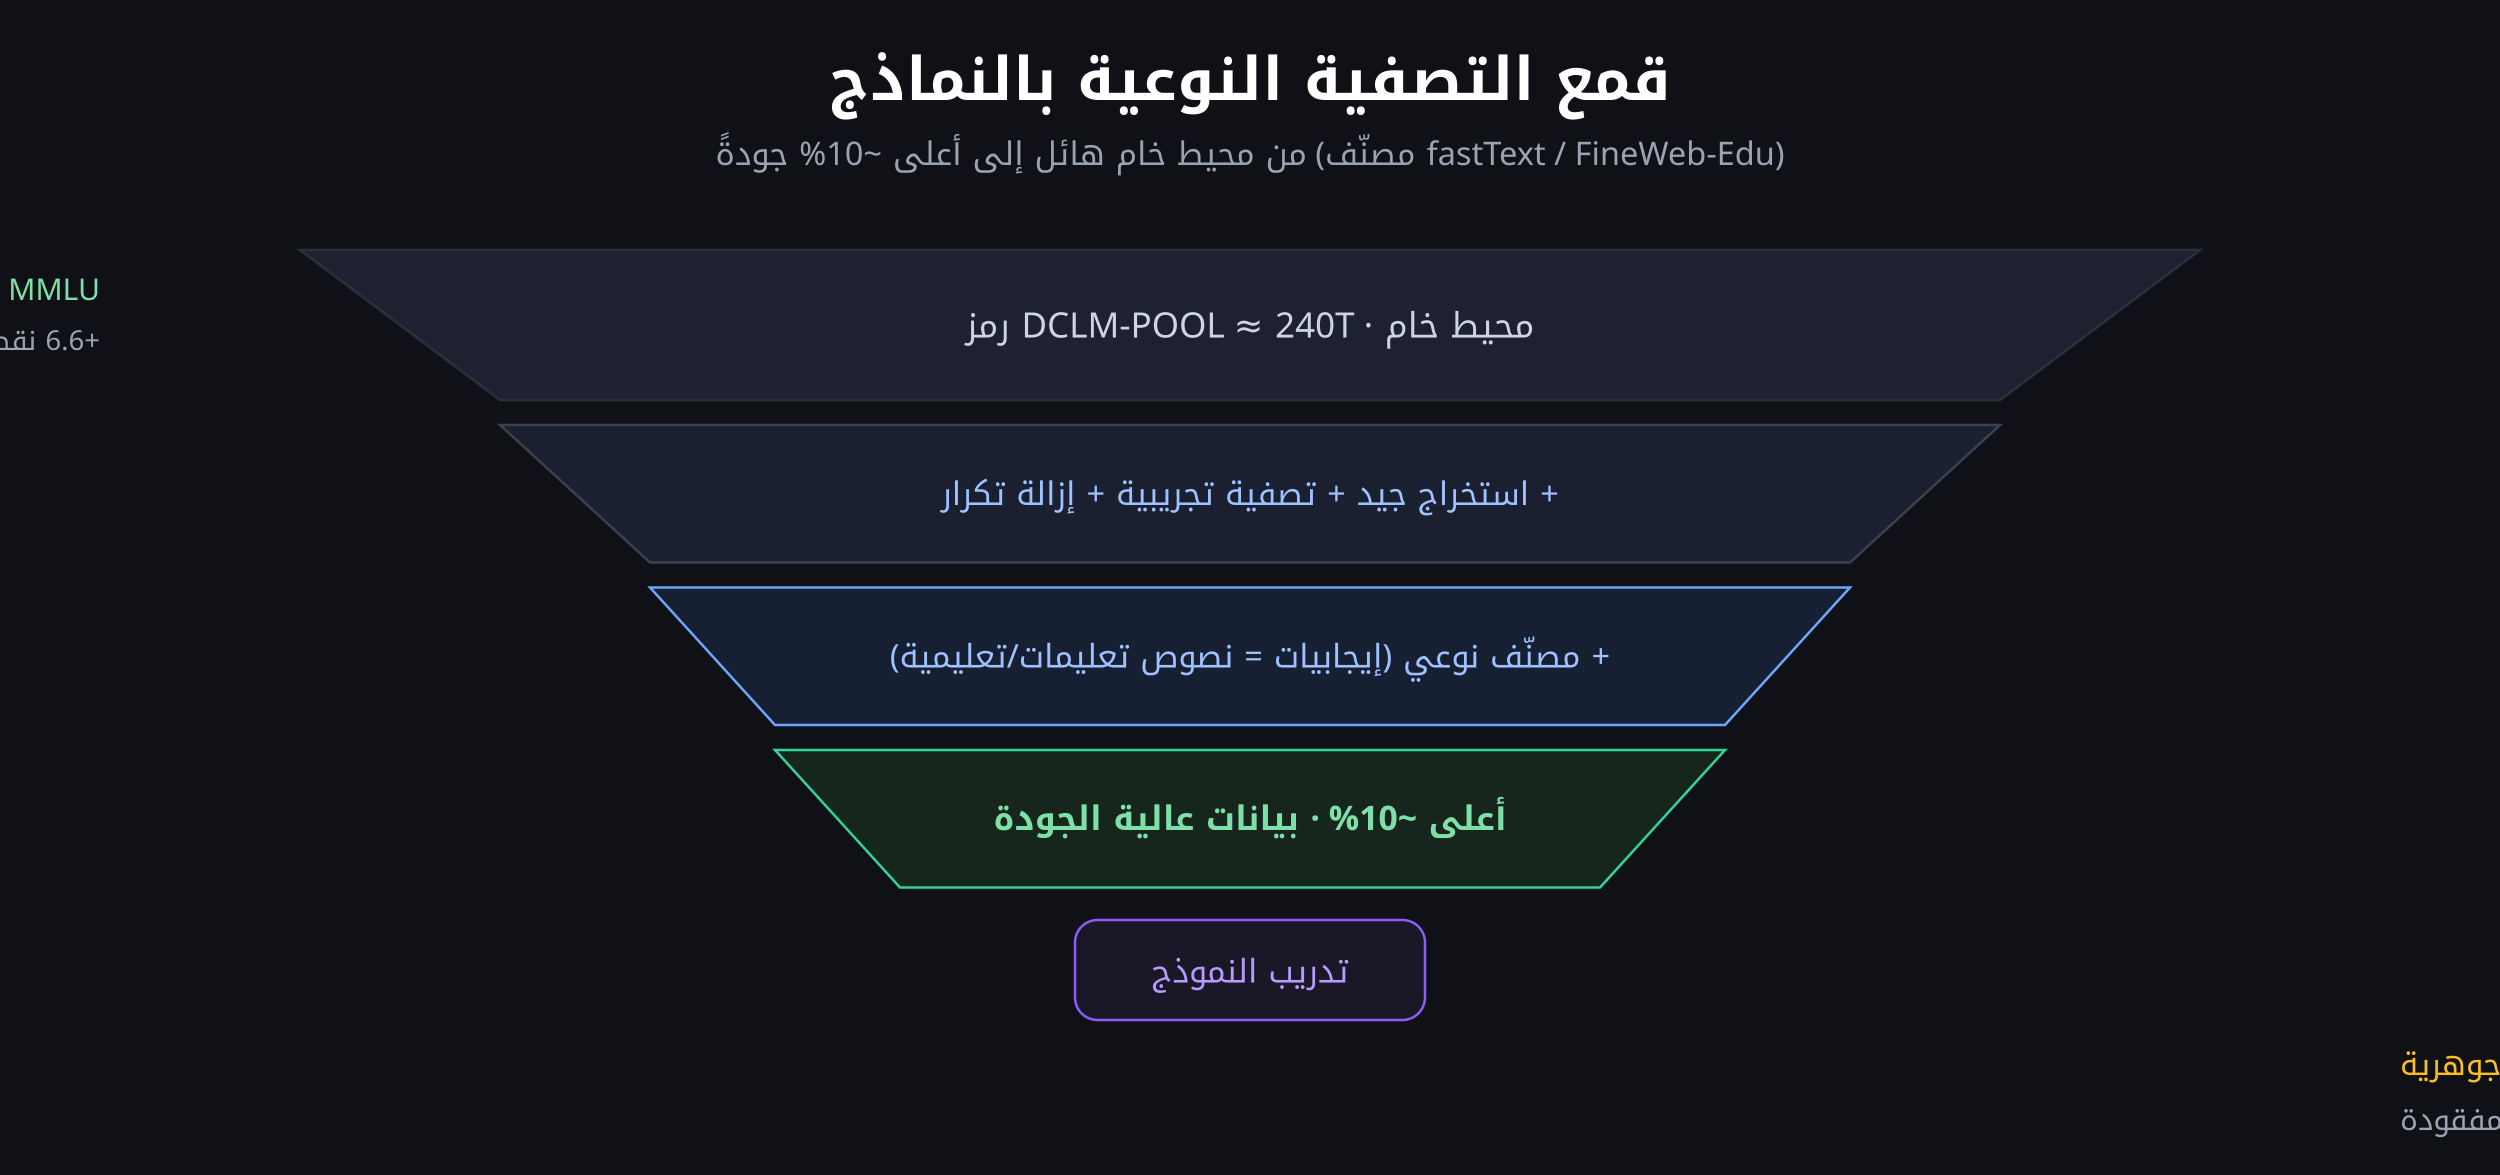
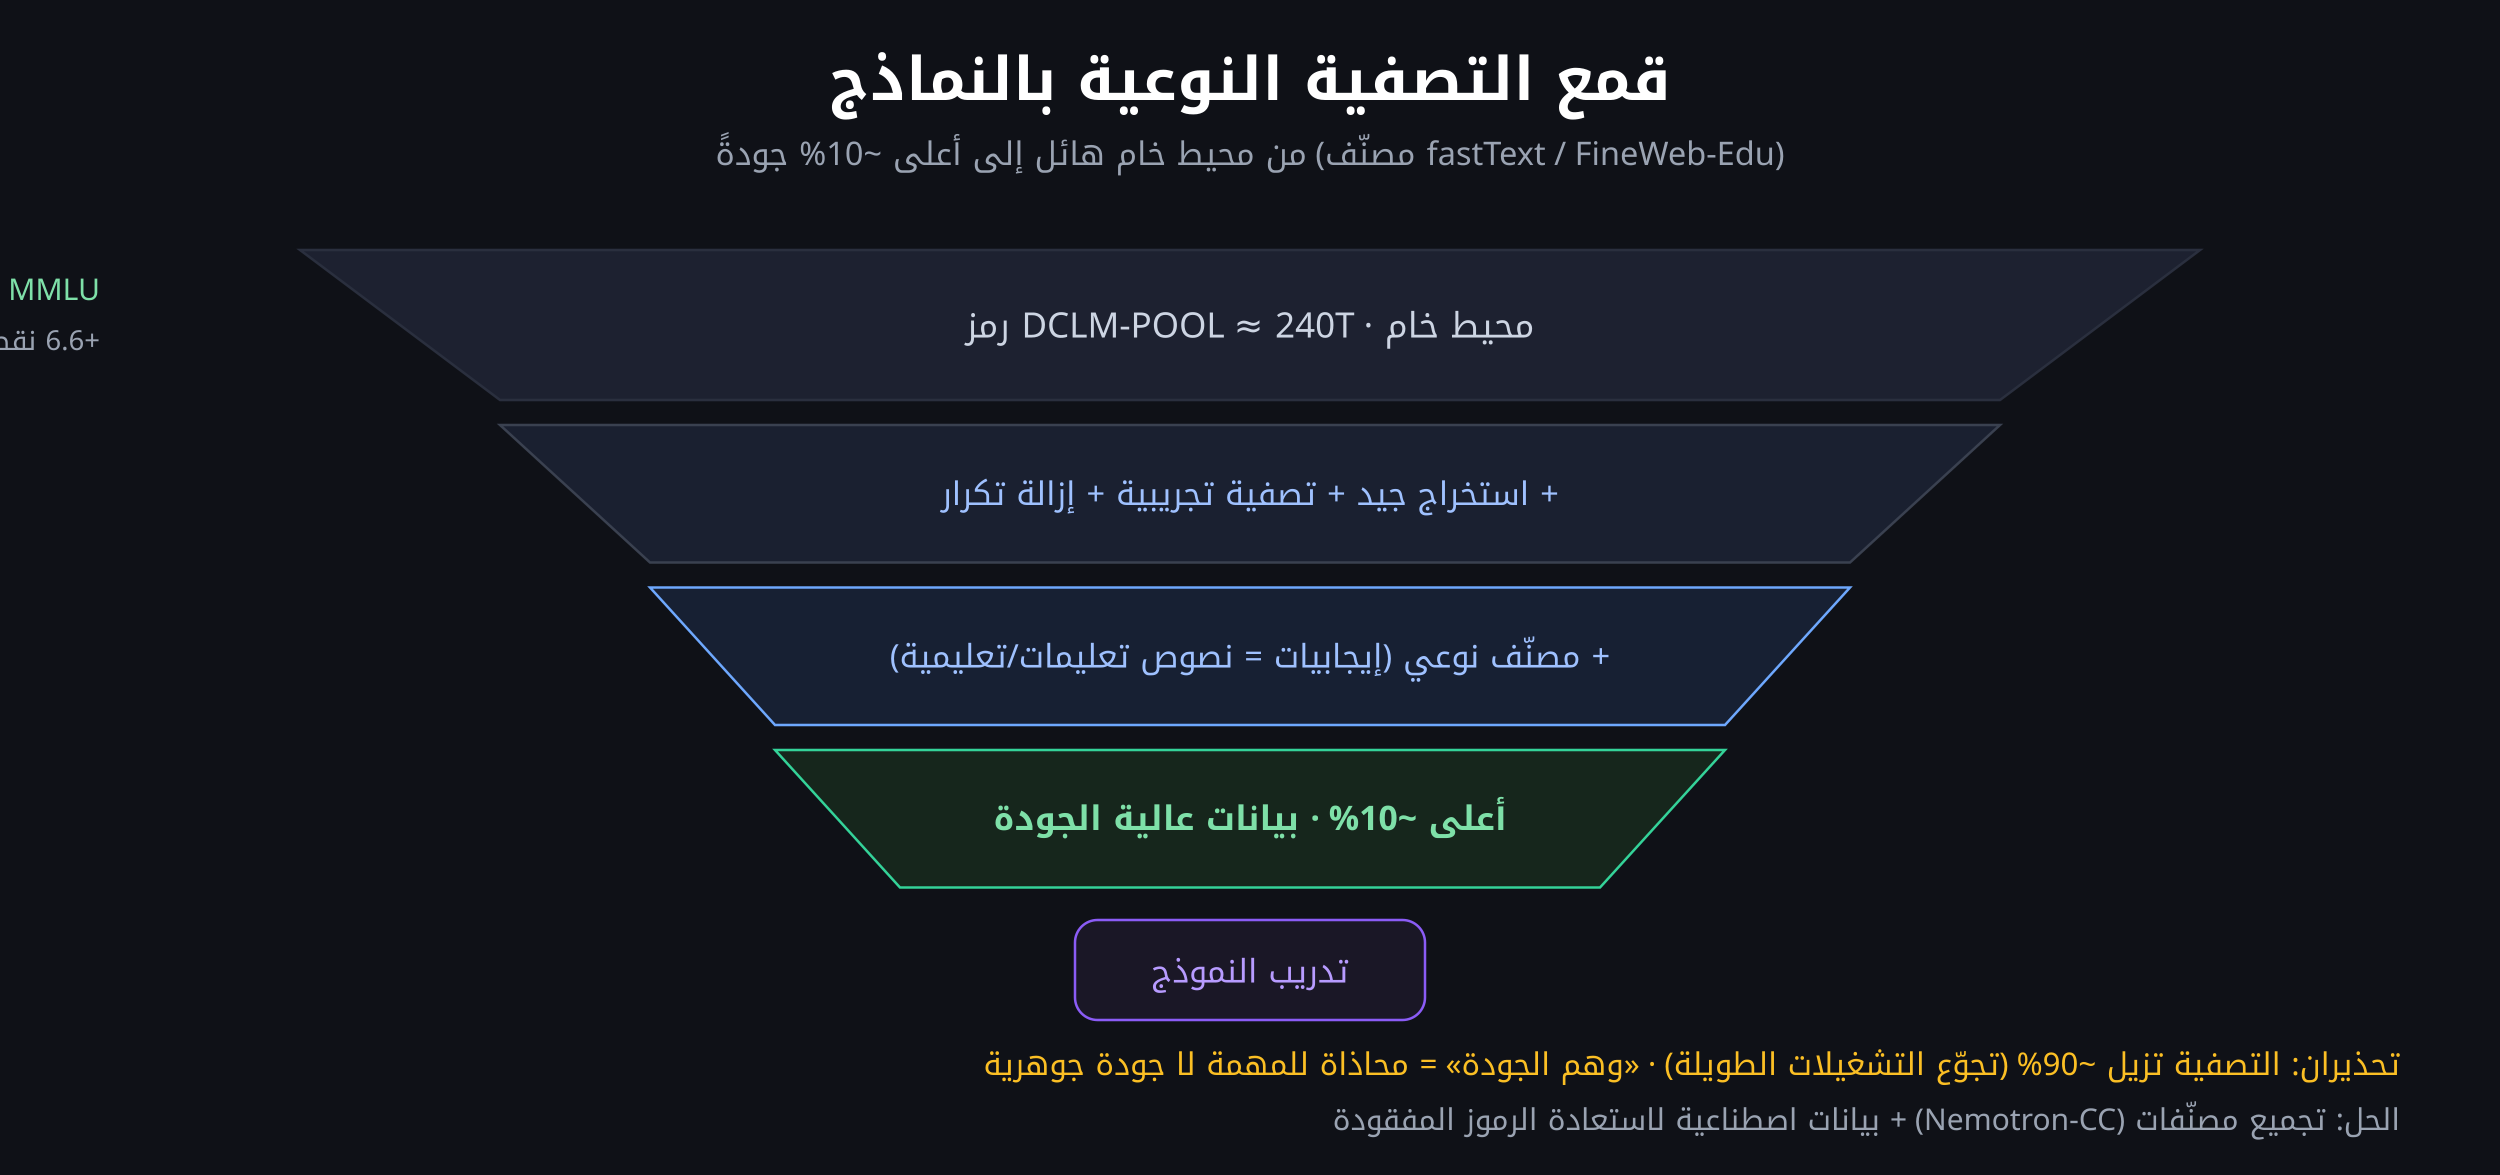
<svg xmlns="http://www.w3.org/2000/svg" viewBox="0 0 1000 470" font-family="'Segoe UI',Tahoma,'Noto Kufi Arabic','Cairo',sans-serif">
  <rect width="1000" height="470" fill="#0f1117" />
  <text x="500" y="40" text-anchor="middle" direction="rtl" font-size="24" font-weight="700" fill="#fff">قمع التصفية النوعية بالنماذج</text>
  <text x="500" y="66" text-anchor="middle" font-size="13" fill="#9aa3b2">من محيط خام هائل إلى أعلى ~10% جودةً (مصنّف fastText / FineWeb-Edu)</text>
  <g text-anchor="middle">
    <polygon points="120,100 880,100 800,160 200,160" fill="#1d2130" stroke="#2a2f3e" />
    <text x="500" y="135" direction="rtl" font-size="14" fill="#cdd5e3">محيط خام · DCLM-POOL ≈ 240T رمز</text>
    <polygon points="200,170 800,170 740,225 260,225" fill="#1a2030" stroke="#3a4150" />
    <text x="500" y="202" direction="rtl" font-size="13" fill="#9fc1ff">+ استخراج جيد + تصفية تجريبية + إزالة تكرار</text>
    <polygon points="260,235 740,235 690,290 310,290" fill="#172033" stroke="#6ea8fe" />
    <text x="500" y="267" direction="rtl" font-size="13" fill="#9fc1ff">+ مصنّف نوعي (إيجابيات = نصوص تعليمات/تعليمية)</text>
    <polygon points="310,300 690,300 640,355 360,355" fill="#16261c" stroke="#34d399" />
    <text x="500" y="332" direction="rtl" font-size="13.5" font-weight="700" fill="#7ee0a8">أعلى ~10% · بيانات عالية الجودة</text>
    <rect x="430" y="368" width="140" height="40" rx="9" fill="#1a1726" stroke="#8b5cf6" />
    <text x="500" y="393" direction="rtl" font-size="13" fill="#b79bff">تدريب النموذج</text>
  </g>
  <text x="40" y="120" direction="rtl" font-size="12" fill="#7ee0a8">DCLM: 7B@2.6T → 64% MMLU</text>
  <text x="40" y="140" direction="rtl" font-size="11" fill="#9aa3b2">+6.6 نقطة بحساب أقل 40%</text>
-   <text x="960" y="430" text-anchor="end" direction="rtl" font-size="12.5" fill="#fbbf24">تحذيران: التصفية تزيل ~90% (تجوّع التشغيلات الطويلة) · «وهم الجودة» = محاذاة للمهمة لا جودة جوهرية</text>
-   <text x="960" y="452" text-anchor="end" direction="rtl" font-size="12" fill="#9aa3b2">الحل: تجميع مصنّفات (Nemotron-CC) + بيانات اصطناعية لاستعادة الرموز المفقودة</text>
+   <text x="960" y="430" text-anchor="start" direction="rtl" font-size="12.5" fill="#fbbf24">تحذيران: التصفية تزيل ~90% (تجوّع التشغيلات الطويلة) · «وهم الجودة» = محاذاة للمهمة لا جودة جوهرية</text>
+   <text x="960" y="452" text-anchor="start" direction="rtl" font-size="12" fill="#9aa3b2">الحل: تجميع مصنّفات (Nemotron-CC) + بيانات اصطناعية لاستعادة الرموز المفقودة</text>
</svg>
